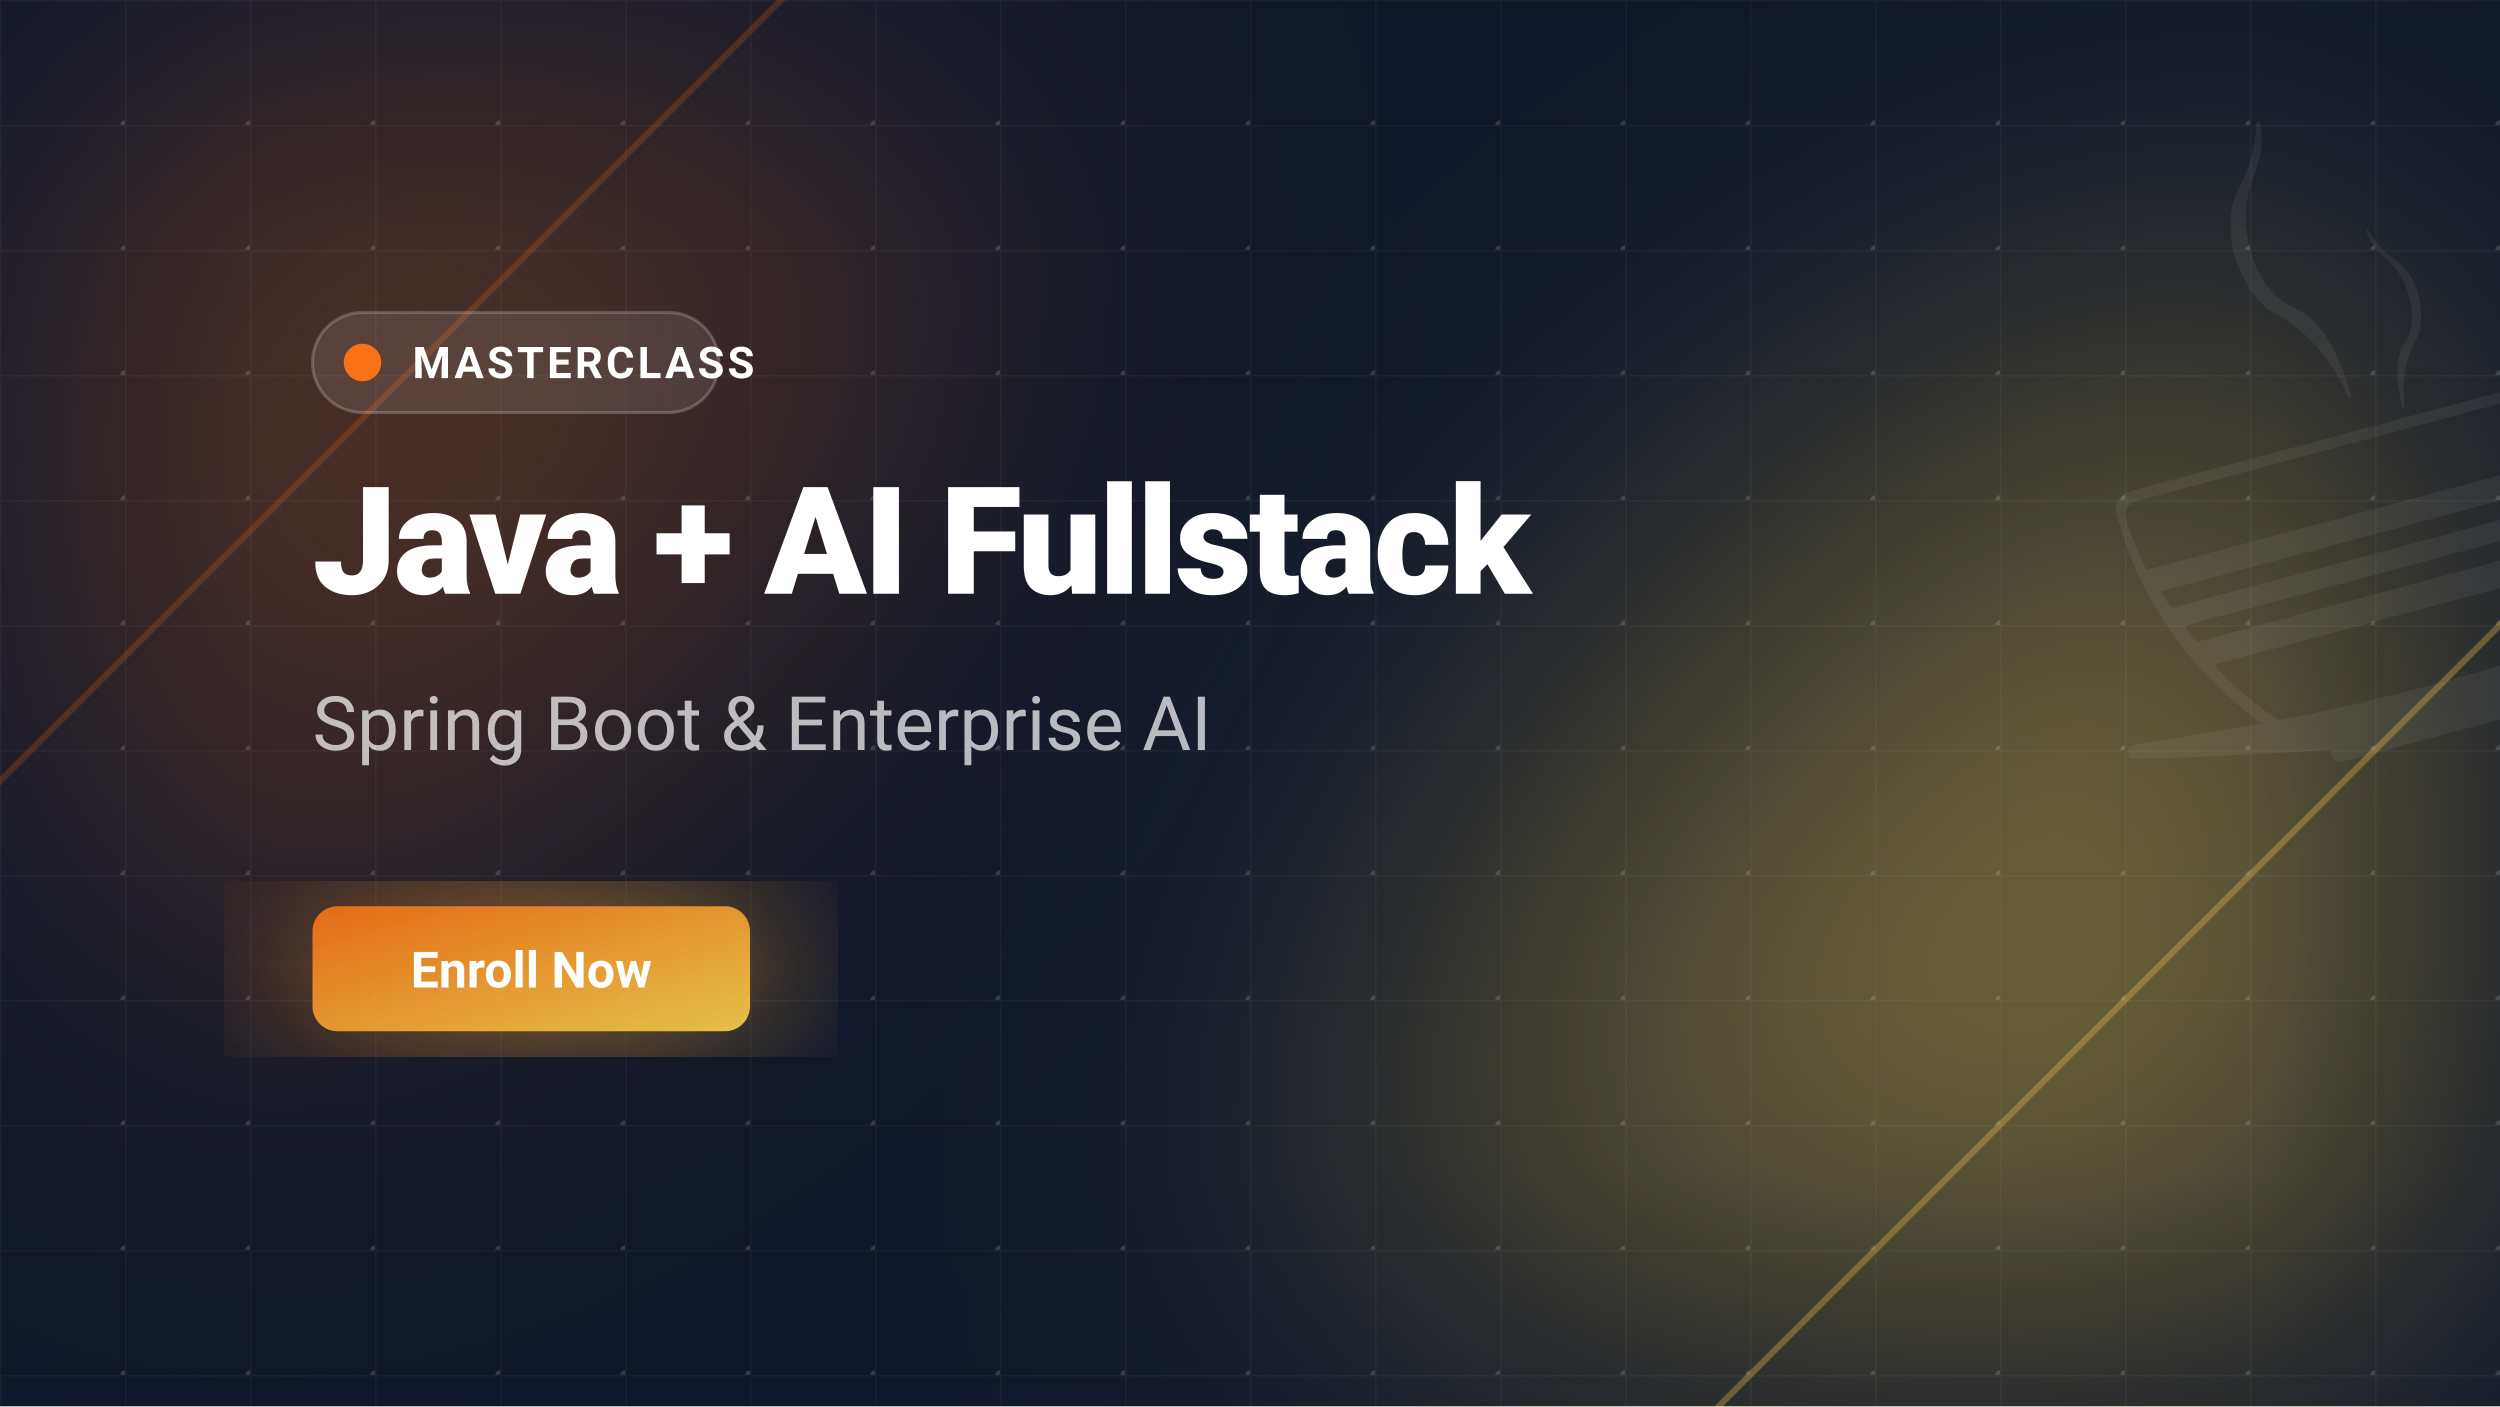
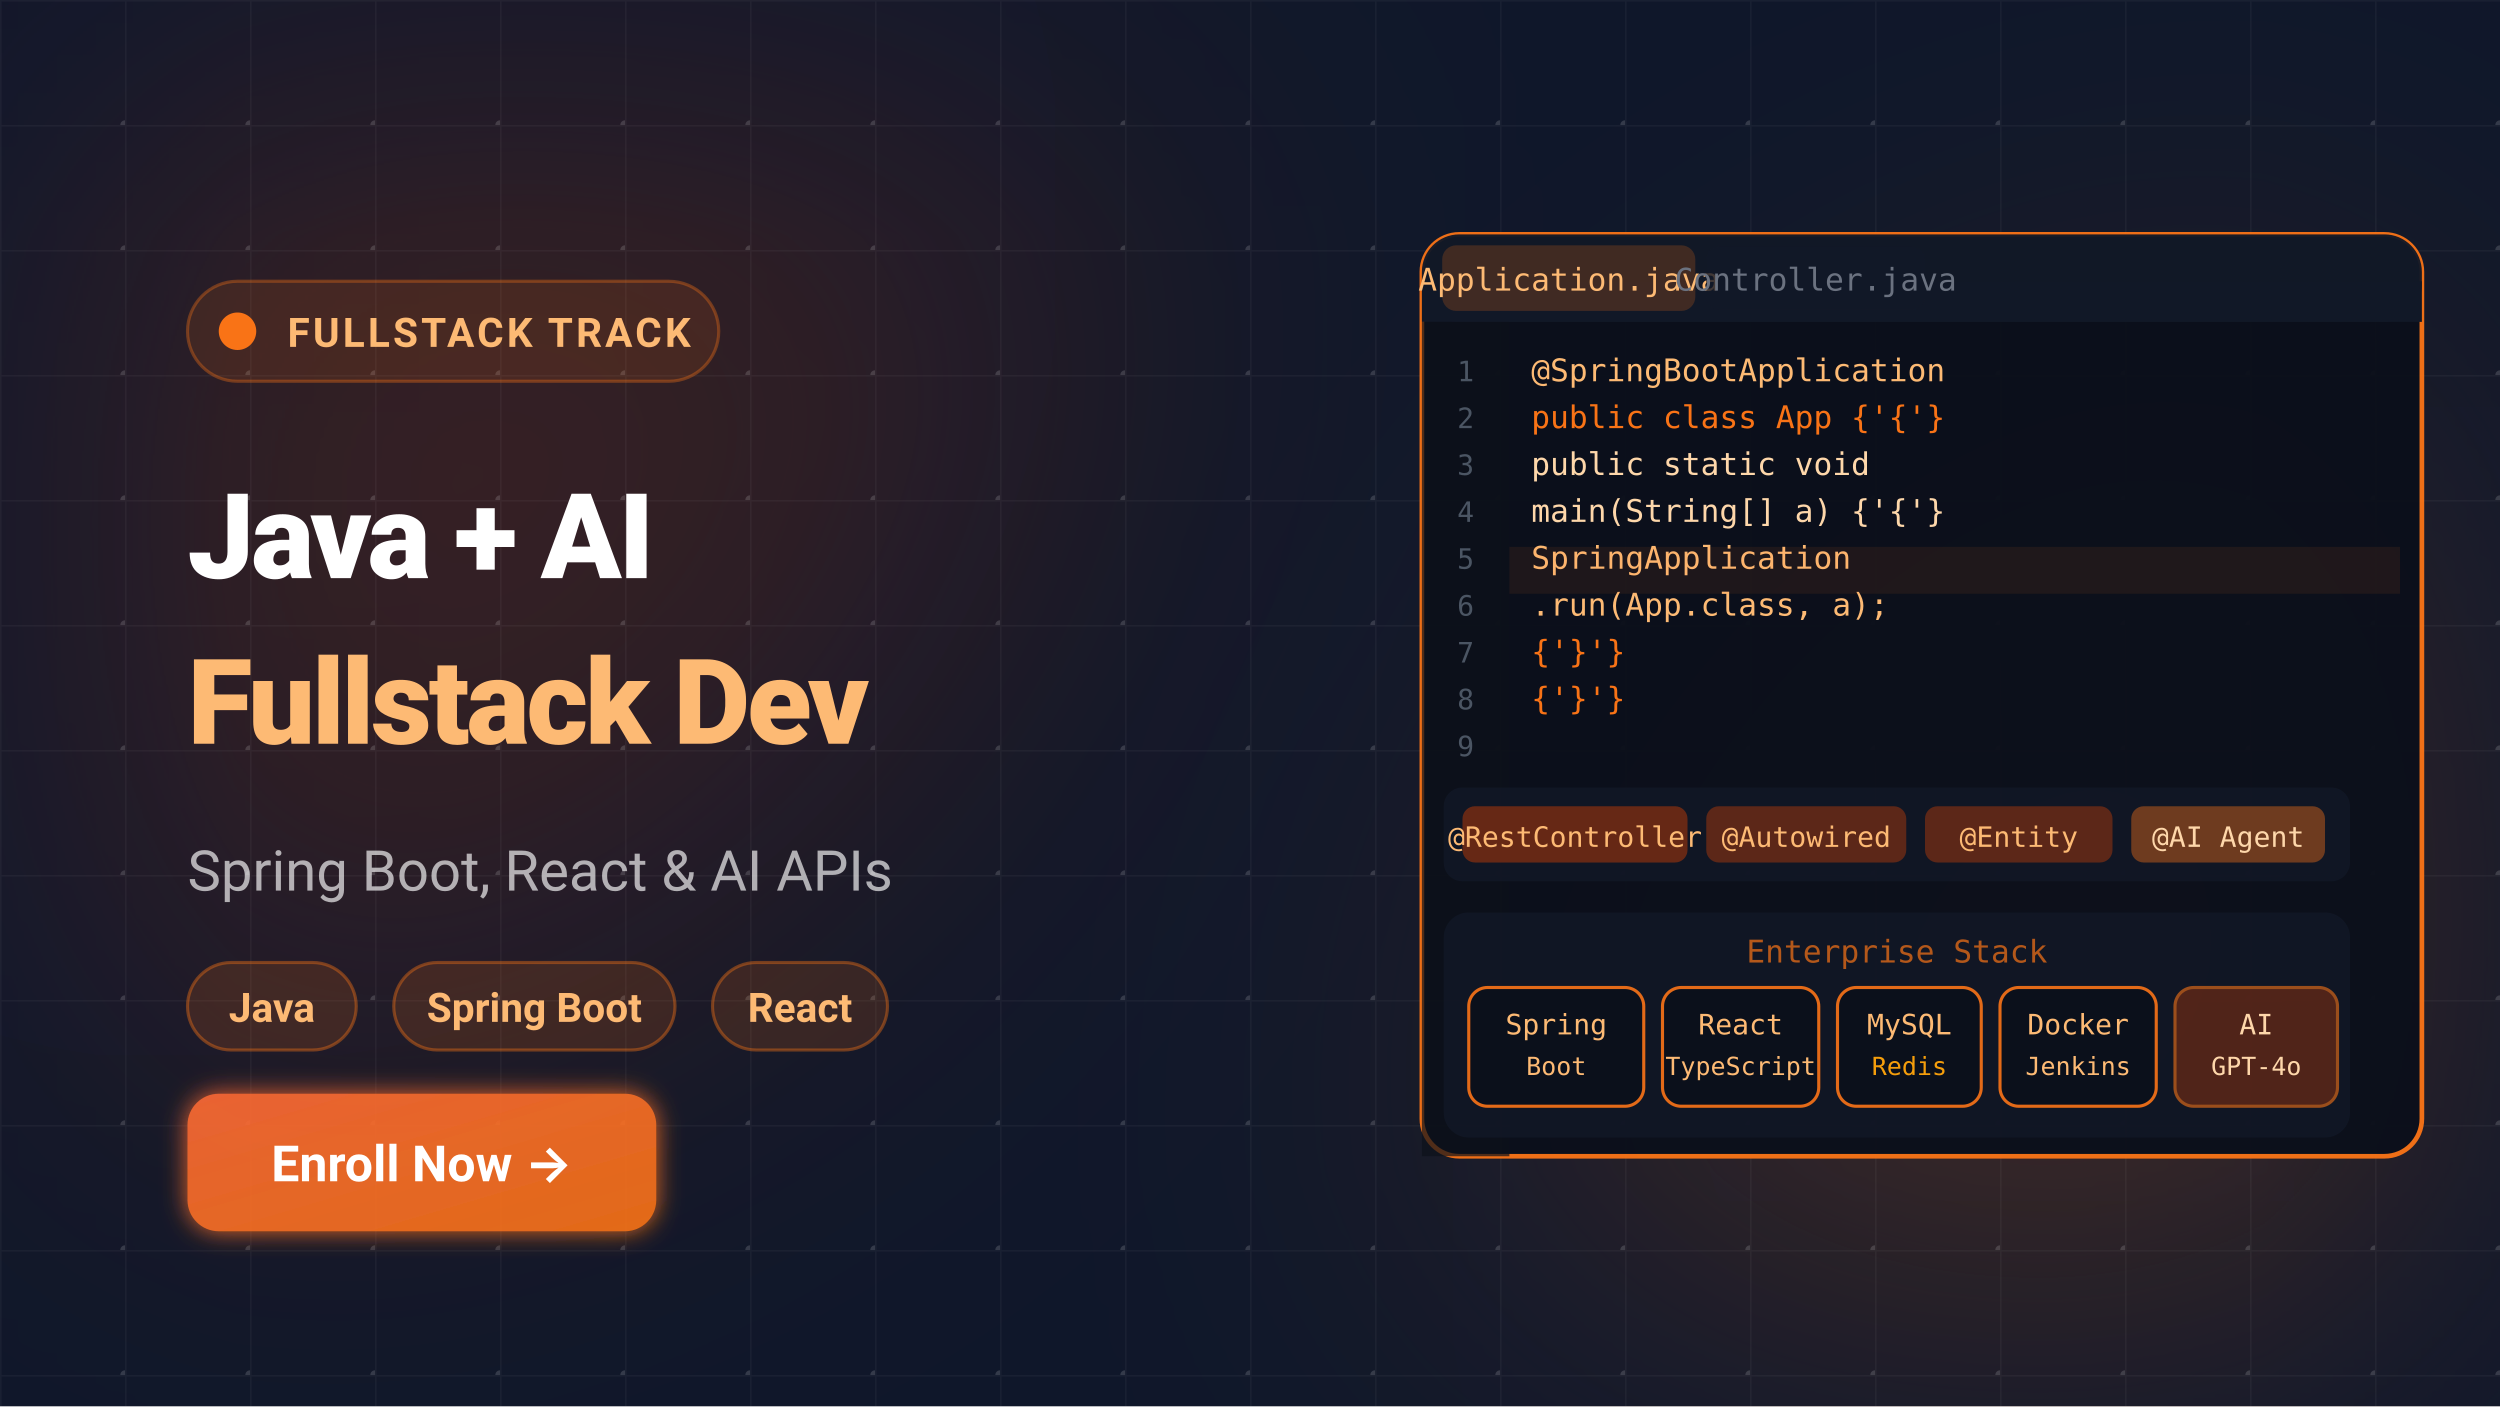
<svg xmlns="http://www.w3.org/2000/svg" width="800" height="450" viewBox="0 0 800 450" fill="none">
  <defs>
-     <linearGradient id="bgGrad" x1="0%" y1="0%" x2="100%" y2="100%">
-       <stop offset="0%" stop-color="#F97316" />
-       <stop offset="100%" stop-color="#FCD34D" />
+     <linearGradient id="javafsGrad" x1="0%" y1="0%" x2="100%" y2="100%">
+       <stop offset="0%" stop-color="#FF6B35" />
+       <stop offset="100%" stop-color="#F97316" />
    </linearGradient>
-     <pattern id="gridPattern" width="40" height="40" patternUnits="userSpaceOnUse">
+     <pattern id="javafsGrid" width="40" height="40" patternUnits="userSpaceOnUse">
      <path d="M 40 0 L 0 0 0 40" fill="none" stroke="rgba(255,255,255,0.04)" stroke-width="1" />
      <circle cx="40" cy="40" r="1.5" fill="rgba(255,255,255,0.15)" />
    </pattern>
-     <filter id="glow" x="-20%" y="-20%" width="140%" height="140%">
-       <feGaussianBlur stdDeviation="30" result="blur" />
+     <filter id="javafsSoftGlow" x="-50%" y="-50%" width="200%" height="200%">
+       <feGaussianBlur stdDeviation="80" />
+     </filter>
+     <filter id="javafsGlow" x="-20%" y="-20%" width="140%" height="140%">
+       <feGaussianBlur stdDeviation="4" result="blur" />
      <feComposite in="SourceGraphic" in2="blur" operator="over" />
-     </filter>
-     <filter id="softGlow" x="-50%" y="-50%" width="200%" height="200%">
-       <feGaussianBlur stdDeviation="80" />
    </filter>
  </defs>
  <rect width="800" height="450" fill="#0F172A" />
-   <circle cx="0" cy="0" r="300" fill="#F97316" opacity="0.3" filter="url(#softGlow)" />
-   <circle cx="800" cy="450" r="350" fill="#FCD34D" opacity="0.4" filter="url(#softGlow)" />
-   <rect width="800" height="450" fill="url(#gridPattern)" />
-   <text x="700" y="350" font-size="280" font-family="sans-serif" font-weight="900" fill="rgba(255,255,255,0.06)" text-anchor="middle" dominant-baseline="middle" style="transform: rotate(-15deg); transform-origin: 700px 350px;">☕</text>
-   <path d="M -100 350 L 300 -50" stroke="#F97316" stroke-width="2" stroke-opacity="0.2" />
-   <path d="M 500 500 L 900 100" stroke="#FCD34D" stroke-width="2" stroke-opacity="0.3" />
-   <g transform="translate(100, 100)">
-     <rect x="0" y="0" width="130" height="32" rx="16" fill="rgba(255,255,255,0.1)" stroke="rgba(255,255,255,0.2)" stroke-width="1" />
+   <circle cx="70" cy="70" r="270" fill="#C2410C" opacity="0.22" filter="url(#javafsSoftGlow)" />
+   <circle cx="760" cy="390" r="260" fill="#F97316" opacity="0.2" filter="url(#javafsSoftGlow)" />
+   <rect width="800" height="450" fill="url(#javafsGrid)" />
+   <rect x="455" y="75" width="320" height="295" rx="12" fill="#0A0F1A" stroke="#F97316" stroke-width="1.5" opacity="0.95" />
+   <rect x="455" y="75" width="320" height="28" rx="12" fill="#111827" opacity="0.95" />
+   <rect x="455" y="90" width="320" height="13" fill="#111827" />
+   <rect x="462" y="79" width="80" height="20" rx="4" fill="#F97316" opacity="0.2" stroke="#F97316" stroke-width="1" />
+   <text x="502" y="93" text-anchor="middle" fill="#FDBA74" font-size="10" font-family="monospace">Application.java</text>
+   <rect x="546" y="79" width="70" height="20" rx="4" fill="#111827" opacity="0.8" />
+   <text x="581" y="93" text-anchor="middle" fill="#6B7280" font-size="10" font-family="monospace">Controller.java</text>
+   <rect x="455" y="103" width="28" height="267" fill="#0D111A" opacity="0.7" />
+   <text x="469" y="122" text-anchor="middle" fill="#4B5563" font-size="9" font-family="monospace">1</text>
+   <text x="469" y="137" text-anchor="middle" fill="#4B5563" font-size="9" font-family="monospace">2</text>
+   <text x="469" y="152" text-anchor="middle" fill="#4B5563" font-size="9" font-family="monospace">3</text>
+   <text x="469" y="167" text-anchor="middle" fill="#4B5563" font-size="9" font-family="monospace">4</text>
+   <text x="469" y="182" text-anchor="middle" fill="#4B5563" font-size="9" font-family="monospace">5</text>
+   <text x="469" y="197" text-anchor="middle" fill="#4B5563" font-size="9" font-family="monospace">6</text>
+   <text x="469" y="212" text-anchor="middle" fill="#4B5563" font-size="9" font-family="monospace">7</text>
+   <text x="469" y="227" text-anchor="middle" fill="#4B5563" font-size="9" font-family="monospace">8</text>
+   <text x="469" y="242" text-anchor="middle" fill="#4B5563" font-size="9" font-family="monospace">9</text>
+   <text x="490" y="122" fill="#FDBA74" font-size="10" font-family="monospace">@SpringBootApplication</text>
+   <text x="490" y="137" fill="#F97316" font-size="10" font-family="monospace">public class App {'{'}</text>
+   <text x="490" y="152" fill="#FED7AA" font-size="10" font-family="monospace">  public static void</text>
+   <text x="490" y="167" fill="#FED7AA" font-size="10" font-family="monospace">  main(String[] a) {'{'}</text>
+   <text x="490" y="182" fill="#FDBA74" font-size="10" font-family="monospace">    SpringApplication</text>
+   <text x="490" y="197" fill="#FDBA74" font-size="10" font-family="monospace">    .run(App.class, a);</text>
+   <text x="490" y="212" fill="#F97316" font-size="10" font-family="monospace">  {'}'}</text>
+   <text x="490" y="227" fill="#F97316" font-size="10" font-family="monospace">{'}'}</text>
+   <rect x="483" y="175" width="285" height="15" fill="#F97316" opacity="0.08" />
+   <rect x="462" y="252" width="290" height="30" rx="6" fill="#111827" opacity="0.8" />
+   <rect x="468" y="258" width="72" height="18" rx="4" fill="#7C2D12" opacity="0.8" />
+   <text x="504" y="271" text-anchor="middle" fill="#FDBA74" font-size="9" font-family="monospace">@RestController</text>
+   <rect x="546" y="258" width="64" height="18" rx="4" fill="#7C2D12" opacity="0.7" />
+   <text x="578" y="271" text-anchor="middle" fill="#FDBA74" font-size="9" font-family="monospace">@Autowired</text>
+   <rect x="616" y="258" width="60" height="18" rx="4" fill="#7C2D12" opacity="0.7" />
+   <text x="646" y="271" text-anchor="middle" fill="#FDBA74" font-size="9" font-family="monospace">@Entity</text>
+   <rect x="682" y="258" width="62" height="18" rx="4" fill="#F97316" opacity="0.4" />
+   <text x="713" y="271" text-anchor="middle" fill="#FED7AA" font-size="9" font-family="monospace">@AI Agent</text>
+   <rect x="462" y="292" width="290" height="72" rx="8" fill="#111827" opacity="0.8" />
+   <text x="607" y="308" text-anchor="middle" fill="#F97316" font-size="10" font-family="monospace" opacity="0.7">Enterprise Stack</text>
+   <rect x="470" y="316" width="56" height="38" rx="6" fill="#0A0F1A" stroke="#F97316" stroke-width="1" opacity="0.9" />
+   <text x="498" y="331" text-anchor="middle" fill="#FDBA74" font-size="9" font-family="monospace">Spring</text>
+   <text x="498" y="344" text-anchor="middle" fill="#FDBA74" font-size="8" font-family="monospace">Boot</text>
+   <rect x="532" y="316" width="50" height="38" rx="6" fill="#0A0F1A" stroke="#F97316" stroke-width="1" opacity="0.9" />
+   <text x="557" y="331" text-anchor="middle" fill="#FDBA74" font-size="9" font-family="monospace">React</text>
+   <text x="557" y="344" text-anchor="middle" fill="#FDBA74" font-size="8" font-family="monospace">TypeScript</text>
+   <rect x="588" y="316" width="46" height="38" rx="6" fill="#0A0F1A" stroke="#F97316" stroke-width="1" opacity="0.9" />
+   <text x="611" y="331" text-anchor="middle" fill="#FDBA74" font-size="9" font-family="monospace">MySQL</text>
+   <text x="611" y="344" text-anchor="middle" fill="#F59E0B" font-size="8" font-family="monospace">Redis</text>
+   <rect x="640" y="316" width="50" height="38" rx="6" fill="#0A0F1A" stroke="#F97316" stroke-width="1" opacity="0.9" />
+   <text x="665" y="331" text-anchor="middle" fill="#FDBA74" font-size="9" font-family="monospace">Docker</text>
+   <text x="665" y="344" text-anchor="middle" fill="#FDBA74" font-size="8" font-family="monospace">Jenkins</text>
+   <rect x="696" y="316" width="52" height="38" rx="6" fill="#7C2D12" opacity="0.6" stroke="#F97316" stroke-width="1" />
+   <text x="722" y="331" text-anchor="middle" fill="#FED7AA" font-size="9" font-family="monospace">AI</text>
+   <text x="722" y="344" text-anchor="middle" fill="#FED7AA" font-size="8" font-family="monospace">GPT-4o</text>
+   <g transform="translate(60, 90)">
+     <rect x="0" y="0" width="170" height="32" rx="16" fill="rgba(249,115,22,0.12)" stroke="rgba(249,115,22,0.35)" stroke-width="1" />
    <circle cx="16" cy="16" r="6" fill="#F97316" />
-     <text x="32" y="21" fill="#ffffff" font-size="14" font-family="Segoe UI, -apple-system, Roboto, sans-serif" font-weight="600" letter-spacing="1">MASTERCLASS</text>
-     <text x="0" y="90" fill="#ffffff" font-size="48" font-family="Segoe UI, -apple-system, Roboto, sans-serif" font-weight="800" letter-spacing="-1">Java + AI Fullstack</text>
-     <text x="0" y="140" fill="rgba(255,255,255,0.7)" font-size="24" font-family="Segoe UI, -apple-system, Roboto, sans-serif" font-weight="400">Spring Boot &amp; Enterprise AI</text>
-     <rect x="0" y="190" width="140" height="40" rx="8" fill="url(#bgGrad)" filter="url(#glow)" opacity="0.9" />
-     <text x="70" y="216" fill="#ffffff" font-size="16" font-family="Segoe UI, -apple-system, Roboto, sans-serif" font-weight="700" text-anchor="middle">Enroll Now</text>
+     <text x="32" y="21" fill="#FDBA74" font-size="13" font-family="Segoe UI, -apple-system, Roboto, sans-serif" font-weight="700" letter-spacing="1">FULLSTACK TRACK</text>
+     <text x="0" y="95" fill="#ffffff" font-size="38" font-family="Segoe UI, -apple-system, Roboto, sans-serif" font-weight="800" letter-spacing="-1">Java + AI</text>
+     <text x="0" y="148" fill="#FDBA74" font-size="38" font-family="Segoe UI, -apple-system, Roboto, sans-serif" font-weight="800" letter-spacing="-1">Fullstack Dev</text>
+     <text x="0" y="195" fill="rgba(255,255,255,0.65)" font-size="18" font-family="Segoe UI, -apple-system, Roboto, sans-serif" font-weight="400">Spring Boot, React &amp; AI APIs</text>
+     <rect x="0" y="218" width="54" height="28" rx="14" fill="rgba(249,115,22,0.15)" stroke="rgba(249,115,22,0.4)" stroke-width="1" />
+     <text x="27" y="237" text-anchor="middle" fill="#FDBA74" font-size="13" font-family="Segoe UI, -apple-system, Roboto, sans-serif" font-weight="600">Java</text>
+     <rect x="66" y="218" width="90" height="28" rx="14" fill="rgba(249,115,22,0.15)" stroke="rgba(249,115,22,0.4)" stroke-width="1" />
+     <text x="111" y="237" text-anchor="middle" fill="#FDBA74" font-size="13" font-family="Segoe UI, -apple-system, Roboto, sans-serif" font-weight="600">Spring Boot</text>
+     <rect x="168" y="218" width="56" height="28" rx="14" fill="rgba(249,115,22,0.15)" stroke="rgba(249,115,22,0.4)" stroke-width="1" />
+     <text x="196" y="237" text-anchor="middle" fill="#FDBA74" font-size="13" font-family="Segoe UI, -apple-system, Roboto, sans-serif" font-weight="600">React</text>
+     <rect x="0" y="260" width="150" height="44" rx="10" fill="url(#javafsGrad)" opacity="0.9" filter="url(#javafsGlow)" />
+     <text x="75" y="288" fill="#ffffff" font-size="16" font-family="Segoe UI, -apple-system, Roboto, sans-serif" font-weight="700" text-anchor="middle">Enroll Now →</text>
  </g>
</svg>
